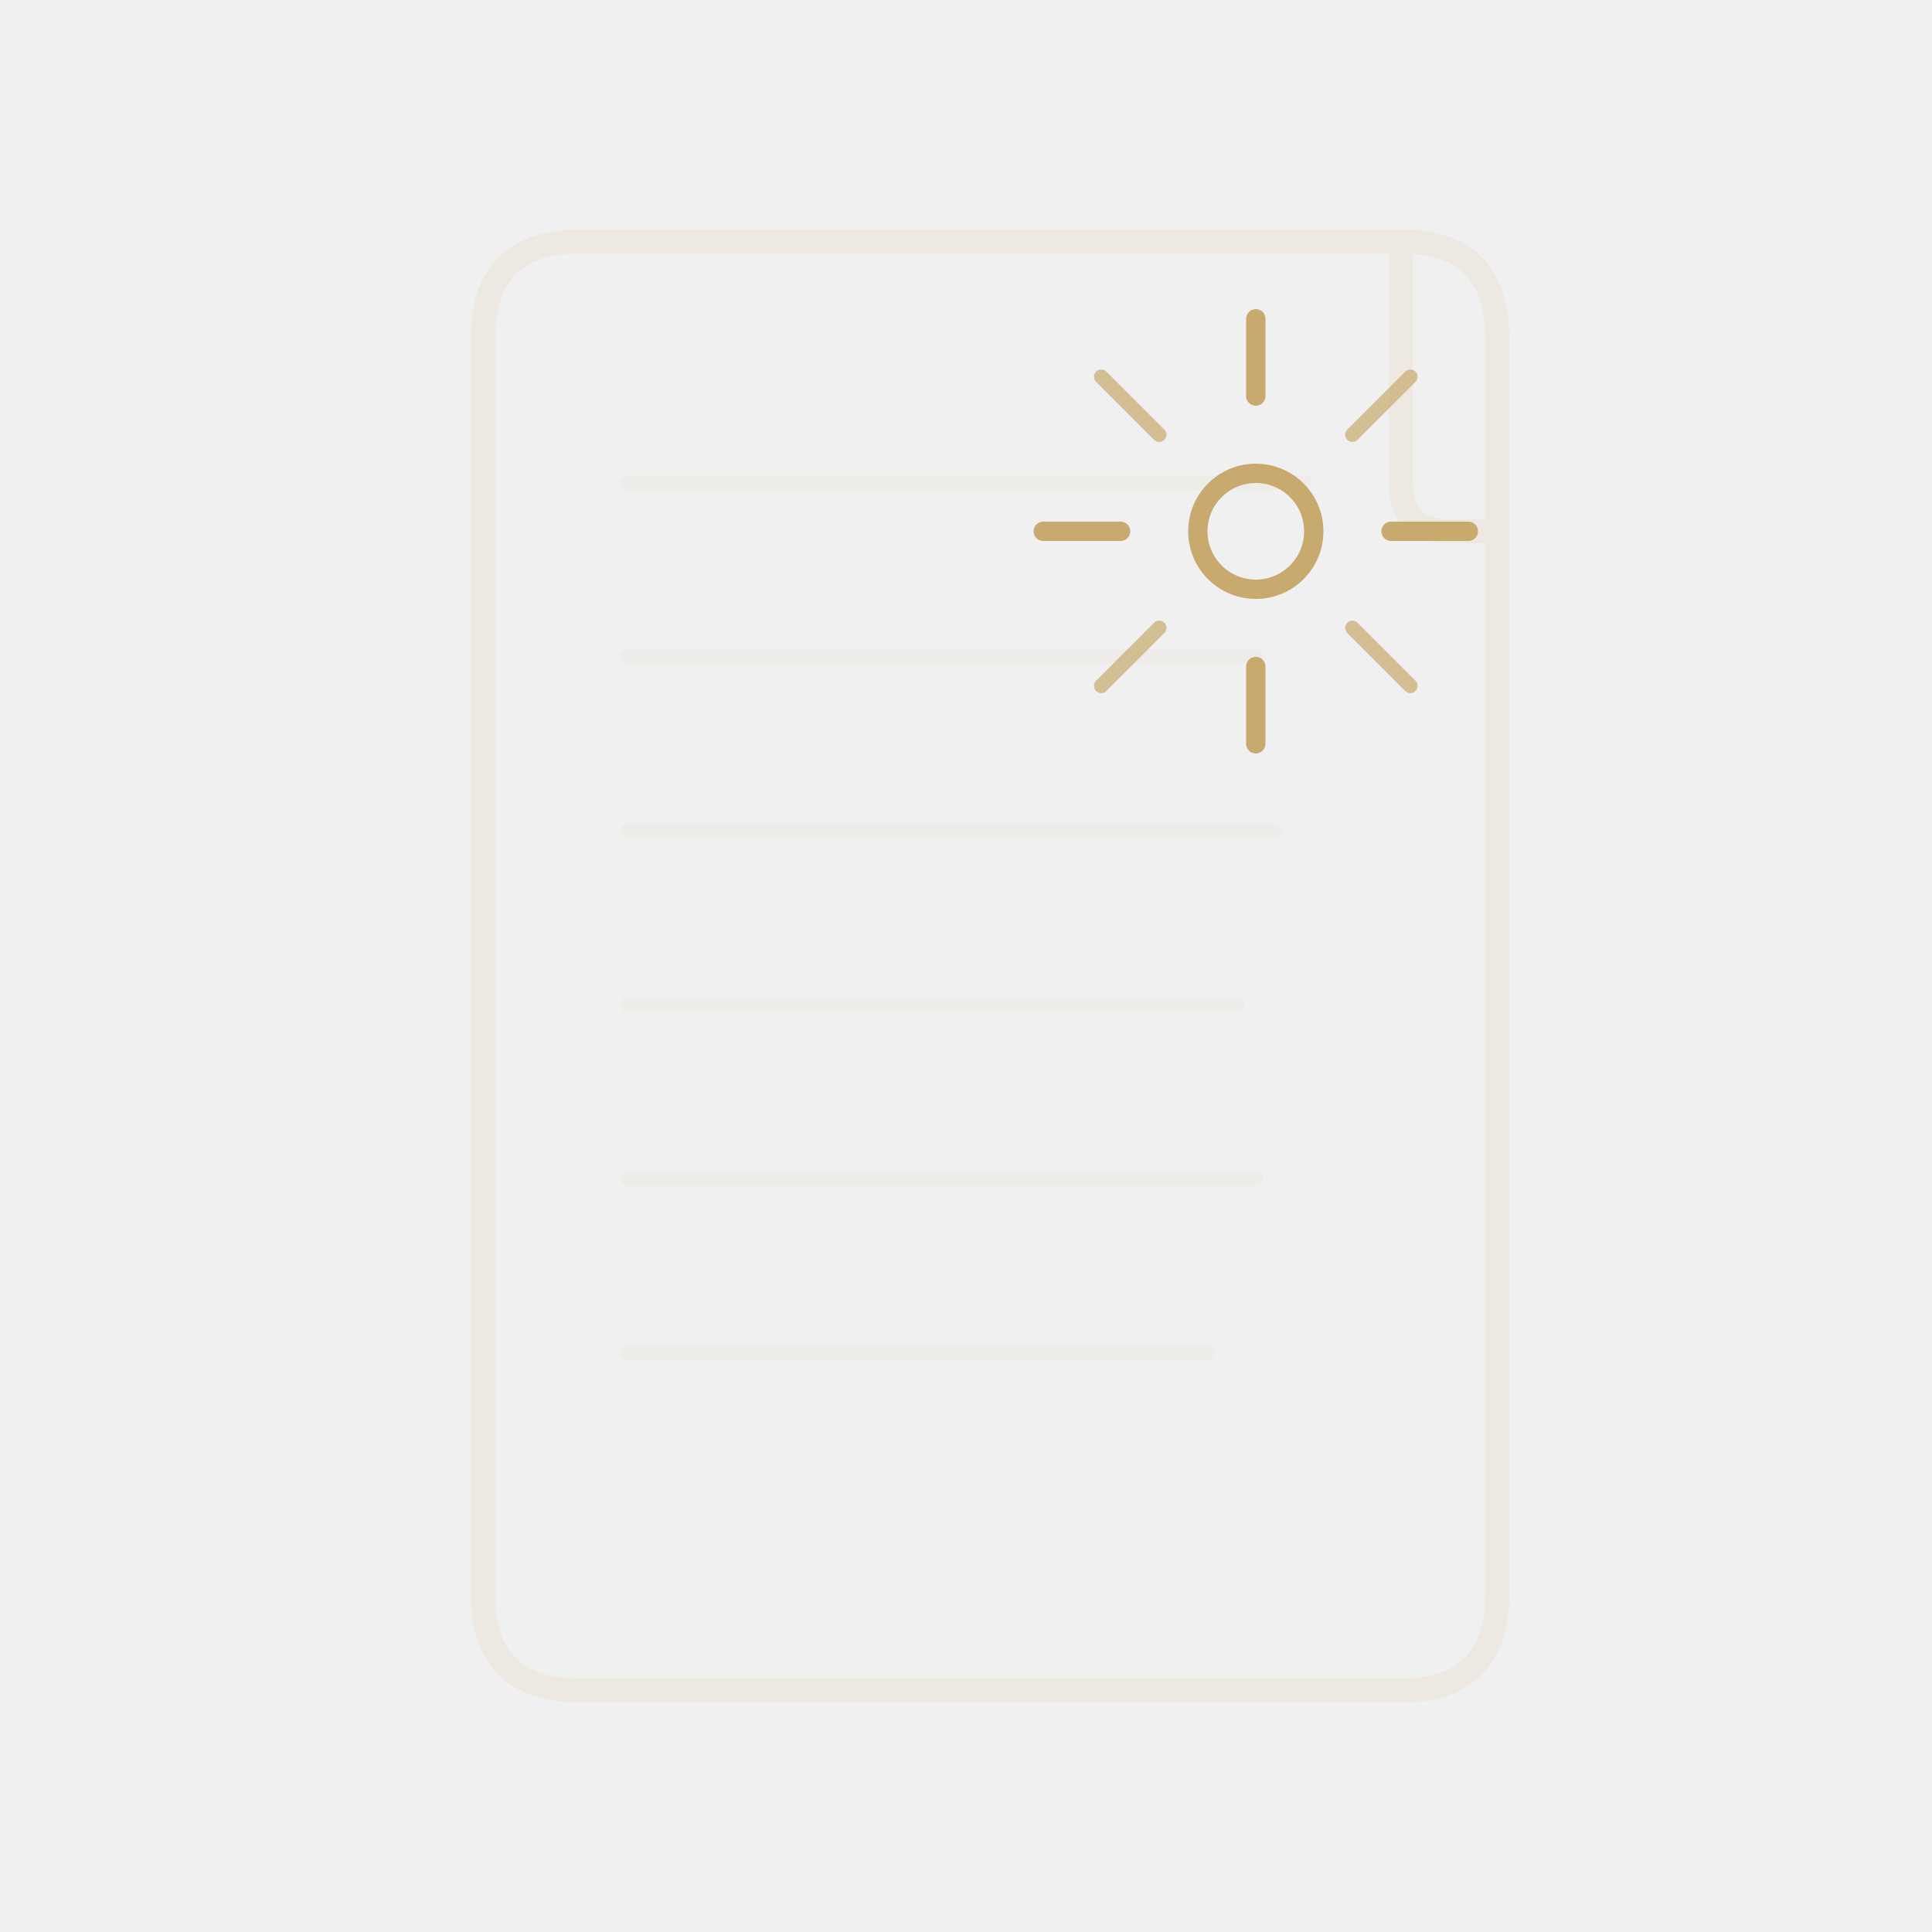
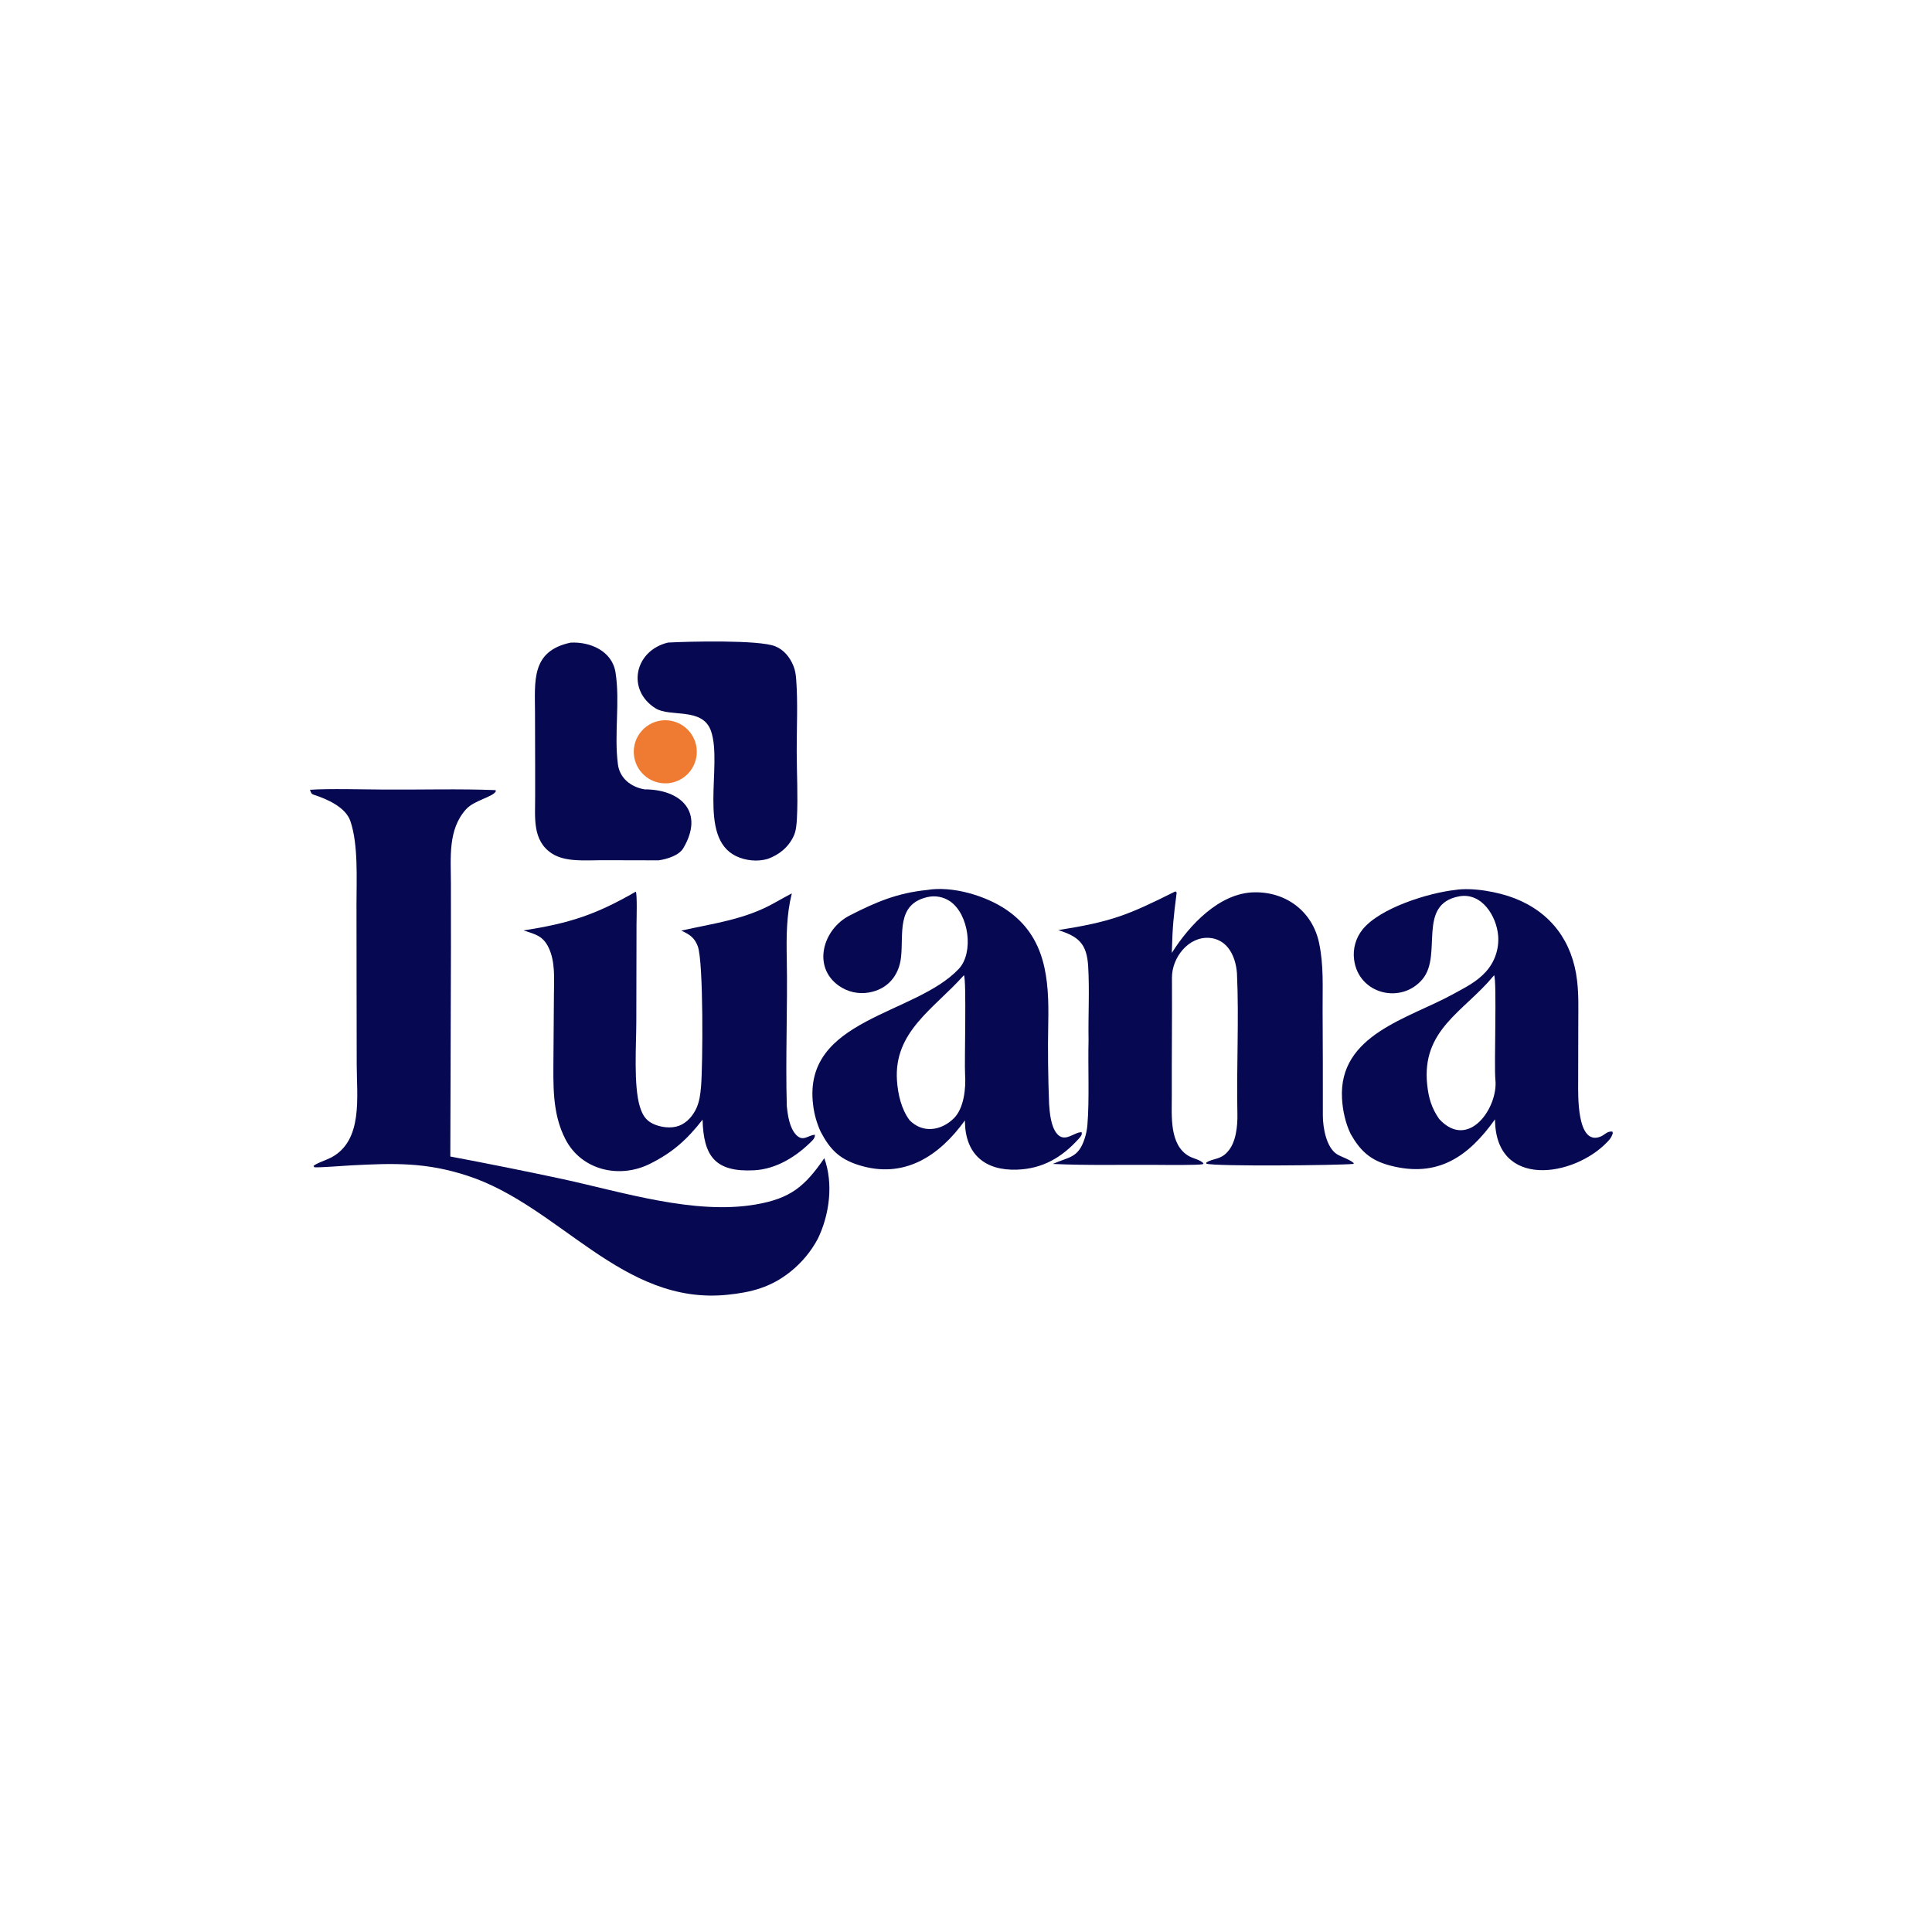
- <svg xmlns="http://www.w3.org/2000/svg" viewBox="0 0 200 200" width="200" height="200">
-   <defs>
-     <style>
-       @keyframes shimmer {
-         0%, 100% { opacity: 1; }
-         50% { opacity: 0.6; }
-       }
-       .shimmer-spark { animation: shimmer 3s ease-in-out infinite; }
-     </style>
-   </defs>
-   <path d="M 50 35 L 50 165 Q 50 175 60 175 L 145 175 Q 155 175 155 165 L 155 35 Q 155 25 145 25 L 60 25 Q 50 25 50 35 Z" fill="none" stroke="#EDE9E2" stroke-width="2.5" />
-   <path d="M 145 25 L 145 50 Q 145 55 150 55 L 155 55" fill="none" stroke="#EDE9E2" stroke-width="2.5" />
-   <line x1="65" y1="50" x2="135" y2="50" stroke="#EDE9E2" stroke-width="1.5" stroke-linecap="round" opacity="0.6" />
-   <line x1="65" y1="68" x2="130" y2="68" stroke="#EDE9E2" stroke-width="1.5" stroke-linecap="round" opacity="0.6" />
-   <line x1="65" y1="86" x2="132" y2="86" stroke="#EDE9E2" stroke-width="1.5" stroke-linecap="round" opacity="0.6" />
-   <line x1="65" y1="104" x2="128" y2="104" stroke="#EDE9E2" stroke-width="1.5" stroke-linecap="round" opacity="0.6" />
-   <line x1="65" y1="122" x2="130" y2="122" stroke="#EDE9E2" stroke-width="1.5" stroke-linecap="round" opacity="0.6" />
-   <line x1="65" y1="140" x2="125" y2="140" stroke="#EDE9E2" stroke-width="1.5" stroke-linecap="round" opacity="0.6" />
-   <g transform="translate(130, 55)" class="shimmer-spark">
-     <line x1="0" y1="-14" x2="0" y2="-22" stroke="#C8A96E" stroke-width="2" stroke-linecap="round" />
-     <line x1="0" y1="14" x2="0" y2="22" stroke="#C8A96E" stroke-width="2" stroke-linecap="round" />
-     <line x1="-14" y1="0" x2="-22" y2="0" stroke="#C8A96E" stroke-width="2" stroke-linecap="round" />
-     <line x1="14" y1="0" x2="22" y2="0" stroke="#C8A96E" stroke-width="2" stroke-linecap="round" />
-     <line x1="-10" y1="-10" x2="-16" y2="-16" stroke="#C8A96E" stroke-width="1.5" stroke-linecap="round" opacity="0.7" />
-     <line x1="10" y1="10" x2="16" y2="16" stroke="#C8A96E" stroke-width="1.5" stroke-linecap="round" opacity="0.7" />
-     <line x1="-10" y1="10" x2="-16" y2="16" stroke="#C8A96E" stroke-width="1.5" stroke-linecap="round" opacity="0.7" />
-     <line x1="10" y1="-10" x2="16" y2="-16" stroke="#C8A96E" stroke-width="1.5" stroke-linecap="round" opacity="0.7" />
-     <circle cx="0" cy="0" r="6" fill="none" stroke="#C8A96E" stroke-width="2" />
-   </g>
+ <svg xmlns="http://www.w3.org/2000/svg" width="1024" height="1024" viewBox="0 0 1024 1024">
+   <path fill="#fff" d="M0 0h1024v1024H0z" />
+   <path fill="#060952" d="M164.292 418.602c9.3-.693 29.428-.184 39.493-.116 19.004.129 40.16-.49 58.853.303l.198.594c-1.569 3.055-11.461 4.784-15.736 9.466-9.833 10.77-8.108 25.867-8.109 39.312l.021 33.676-.336 111.138a2503 2503 0 0 1 59.569 11.965c32.006 6.985 69.858 19.005 102.166 13.482 18.723-3.2 26.178-9.631 36.495-24.552 4.884 13.523 2.747 29.966-3.442 42.701a56.3 56.3 0 0 1-14.523 17.464c-10.318 8.257-20.659 10.935-33.502 12.235-55.756 5.641-88.693-47.108-137.579-63.076-22.192-7.249-39.01-6.711-62.021-5.51-3.03.158-16.913 1.242-19.195.985l-.499-.652c.944-1.219 7.204-3.348 9.427-4.53 16.934-9.005 13.523-32.128 13.496-49.153l-.074-42.137-.043-42.921c-.013-13.098 1.021-31.594-3.24-44.072-2.535-7.426-12.431-11.709-19.173-13.891-1.709-.553-1.62-1.086-2.246-2.711" />
+   <path fill="#060952" d="M771.26 471.692c9.213-1.464 22.864 1.053 31.476 4.409 19.41 7.563 30.741 23.017 33.144 43.569.907 7.755.655 14.329.647 22.135l-.065 31.941c.015 6.004-.916 33.653 11.809 28.703 2.134-.83 3.701-3.143 6.401-2.651l.116 1.002c-.759 2.038-1.273 2.774-2.788 4.375-17.823 18.827-59.451 25.123-59.609-11.911-14.08 19.807-30.408 31.163-55.707 24.472-10.313-2.728-15.684-7.683-20.843-16.786-2.713-5.633-4.191-12.362-4.546-18.67-1.913-33.98 35.357-42.377 59.044-55.456 6.189-3.417 12.371-6.38 17.211-11.794a25.45 25.45 0 0 0 6.502-19.115c-.867-10.343-8.663-23.058-20.746-20.823-22.466 4.271-8.67 30.769-19.195 43.695-11.174 13.723-34.07 8.295-36.412-10.184a21.06 21.06 0 0 1 4.469-15.931c9.19-11.457 34.972-19.415 49.092-20.98" />
+   <path fill="#fff" d="M791.897 516.902c1.573 2.43-.067 48.203.694 55.422 1.544 14.65-14.271 37.712-29.834 20.73-3.994-5.793-5.559-11.119-6.3-17.974-3.169-29.323 19.324-38.781 35.005-57.649z" />
+   <path fill="#060952" d="M491.353 471.704c13.408-2.274 31.134 3.019 42.152 10.559 20.987 14.363 22.563 36.797 22.087 60.119-.283 13.886-.098 28.94.456 42.868.304 4.702.973 11.622 3.97 15.413 4.304 5.444 9.353-.808 13.295-.561l.063 1.084c-.587 1.256-.66 1.323-1.596 2.349-8.963 9.949-19.157 15.928-32.742 16.408-16.967.599-27.3-8.136-27.611-25.301l-.011-.791c-13.588 18.904-32.312 31.248-56.324 23.65-10.206-3.229-15.176-8.247-20.094-17.61a47.1 47.1 0 0 1-4.046-14.394c-5.539-45.803 54.102-47.319 77.236-71.986 8.058-8.592 5.404-28.884-4.631-35.795a15.3 15.3 0 0 0-12.19-2.198c-16.394 3.848-12.403 19.509-13.814 31.965-1.096 9.668-7.153 16.842-16.892 18.542a21.21 21.21 0 0 1-16.137-3.611c-14.111-10.051-8.373-29.91 5.801-37.176 13.924-7.138 25.261-11.935 41.028-13.534" />
+   <path fill="#fff" d="M510.891 516.889c1.476 1.947.21 46.604.617 52.446.501 7.194-.497 18.077-6.001 23.448-6.764 6.601-16.492 8.015-23.439.934-4.364-5.913-6.155-13.75-6.651-20.979-1.784-26.032 19.726-38.129 35.474-55.849" />
+   <path fill="#060952" d="m623.013 472.441.65.65c-1.77 13.637-2.168 17.934-2.592 31.993 9.259-14.677 25.099-31.753 43.647-32.142 16.907-.354 30.841 10.087 34.39 26.687 2.582 12.077 1.826 23.656 1.905 35.876.119 18.612.14 37.095.125 55.688.001 6.262 1.734 16.81 7.384 20.505 2.197 1.437 6.922 2.803 9.1 4.847l-.454.369c-8.392.768-72.948 1.386-77.765-.131l-.059-.577c3.722-2.462 7.503-1.334 11.339-5.796 4.45-4.798 5.305-13.59 5.164-20.1-.528-24.506.901-50.028-.233-74.452-.328-4.69-1.767-9.913-4.768-13.599a13.82 13.82 0 0 0-9.79-5.156c-11.243-.866-19.946 10.595-19.893 21.05.105 20.853-.153 41.784-.086 62.627.033 10.505-1.432 26.026 9.127 32.011 2.233 1.265 5.815 1.838 7.67 3.793l-.358.463c-2.683.584-19.592.406-23.433.371-18.47-.166-37.695.382-56.092-.511 8.814-3.853 13.486-3.098 16.884-13.393a31.5 31.5 0 0 0 1.482-7.364c1.104-13.464.226-31.156.6-44.938-.233-12.953.561-26.05-.201-38.98-.725-12.297-5.258-15.847-15.82-19.256 28.274-4.497 36.647-7.82 62.077-20.535" />
+   <path fill="#060952" d="M336.999 472.58c.782 1.627.392 14.468.367 17.359l-.106 51.458c-.007 12.231-1.528 34.142 1.89 45.159 1.263 4.072 2.876 7.073 6.813 9.006 3.985 1.956 9.722 2.72 13.939 1.116 4.233-1.61 7.393-5.326 9.236-9.365 1.621-3.553 2.104-7.593 2.433-11.451.925-10.865 1.384-66.136-1.76-74.391-1.769-4.64-4.44-6.257-8.718-8.216 17.322-3.921 33.877-5.849 49.778-14.922 2.894-1.652 5.865-3.253 8.809-4.815-2.866 11.472-2.894 22.857-2.672 34.584.488 25.886-.733 52.18.012 78.023.481 4.94 1.431 11.841 5.109 15.529 3.584 3.594 6.198-.014 9.798-.205.073 1.155-.497 2.134-1.284 2.961-8.187 8.351-18.966 15.245-30.958 15.867-20.854 1.082-26.801-7.713-27.307-26.838-8.235 10.578-15.885 17.44-27.973 23.45-16.062 7.985-36.156 3.456-44.7-13.029-7.166-13.822-6.428-29.086-6.36-44.168l.249-32.558c.061-8.185.793-17.307-2.783-24.8-3.053-6.397-7.043-7.108-13.325-9.195 24.262-3.744 38.327-8.308 59.513-20.559" />
+   <path fill="#060952" d="M354.049 340.573c11.096-.61 48.235-1.501 56.82 1.962 4.636 1.87 7.806 5.826 9.656 10.389.932 2.3 1.282 4.59 1.465 7.046.943 12.597.251 25.618.279 38.275.026 11.703.725 23.668.123 35.34-.153 2.968-.405 6.681-1.656 9.39-2.795 6.058-7.752 10.102-13.959 12.304-5.399 1.562-11.771.848-16.642-1.515-20.623-10.005-7.03-48.109-13.282-66.305-4.5-12.854-21.582-7.078-29.522-12.102-15.279-9.667-11.102-30.466 6.718-34.784" />
+   <path fill="#060952" d="M302.413 340.612c10.345-.572 22.016 4.382 23.82 15.774 2.486 15.697-.818 32.635 1.264 48.647.945 7.27 6.617 12.043 14.132 13.345 19.501.024 31.801 12.174 20.52 31.204-2.227 3.756-8.327 5.715-13.024 6.414l-30.224-.07c-8.238-.005-19.091 1.117-26.245-3.471-10.756-6.897-8.939-19.435-9.016-30.362-.038-5.453.009-10.939-.003-16.407l-.07-27.871c-.03-16.748-2.218-32.732 18.846-37.203" />
+   <path fill="#ee7b31" d="M351.38 381.788a16.727 16.727 0 1 1 1.878 33.397c-9.107.336-16.807-6.679-17.318-15.778s6.353-16.932 15.44-17.619" />
</svg>
